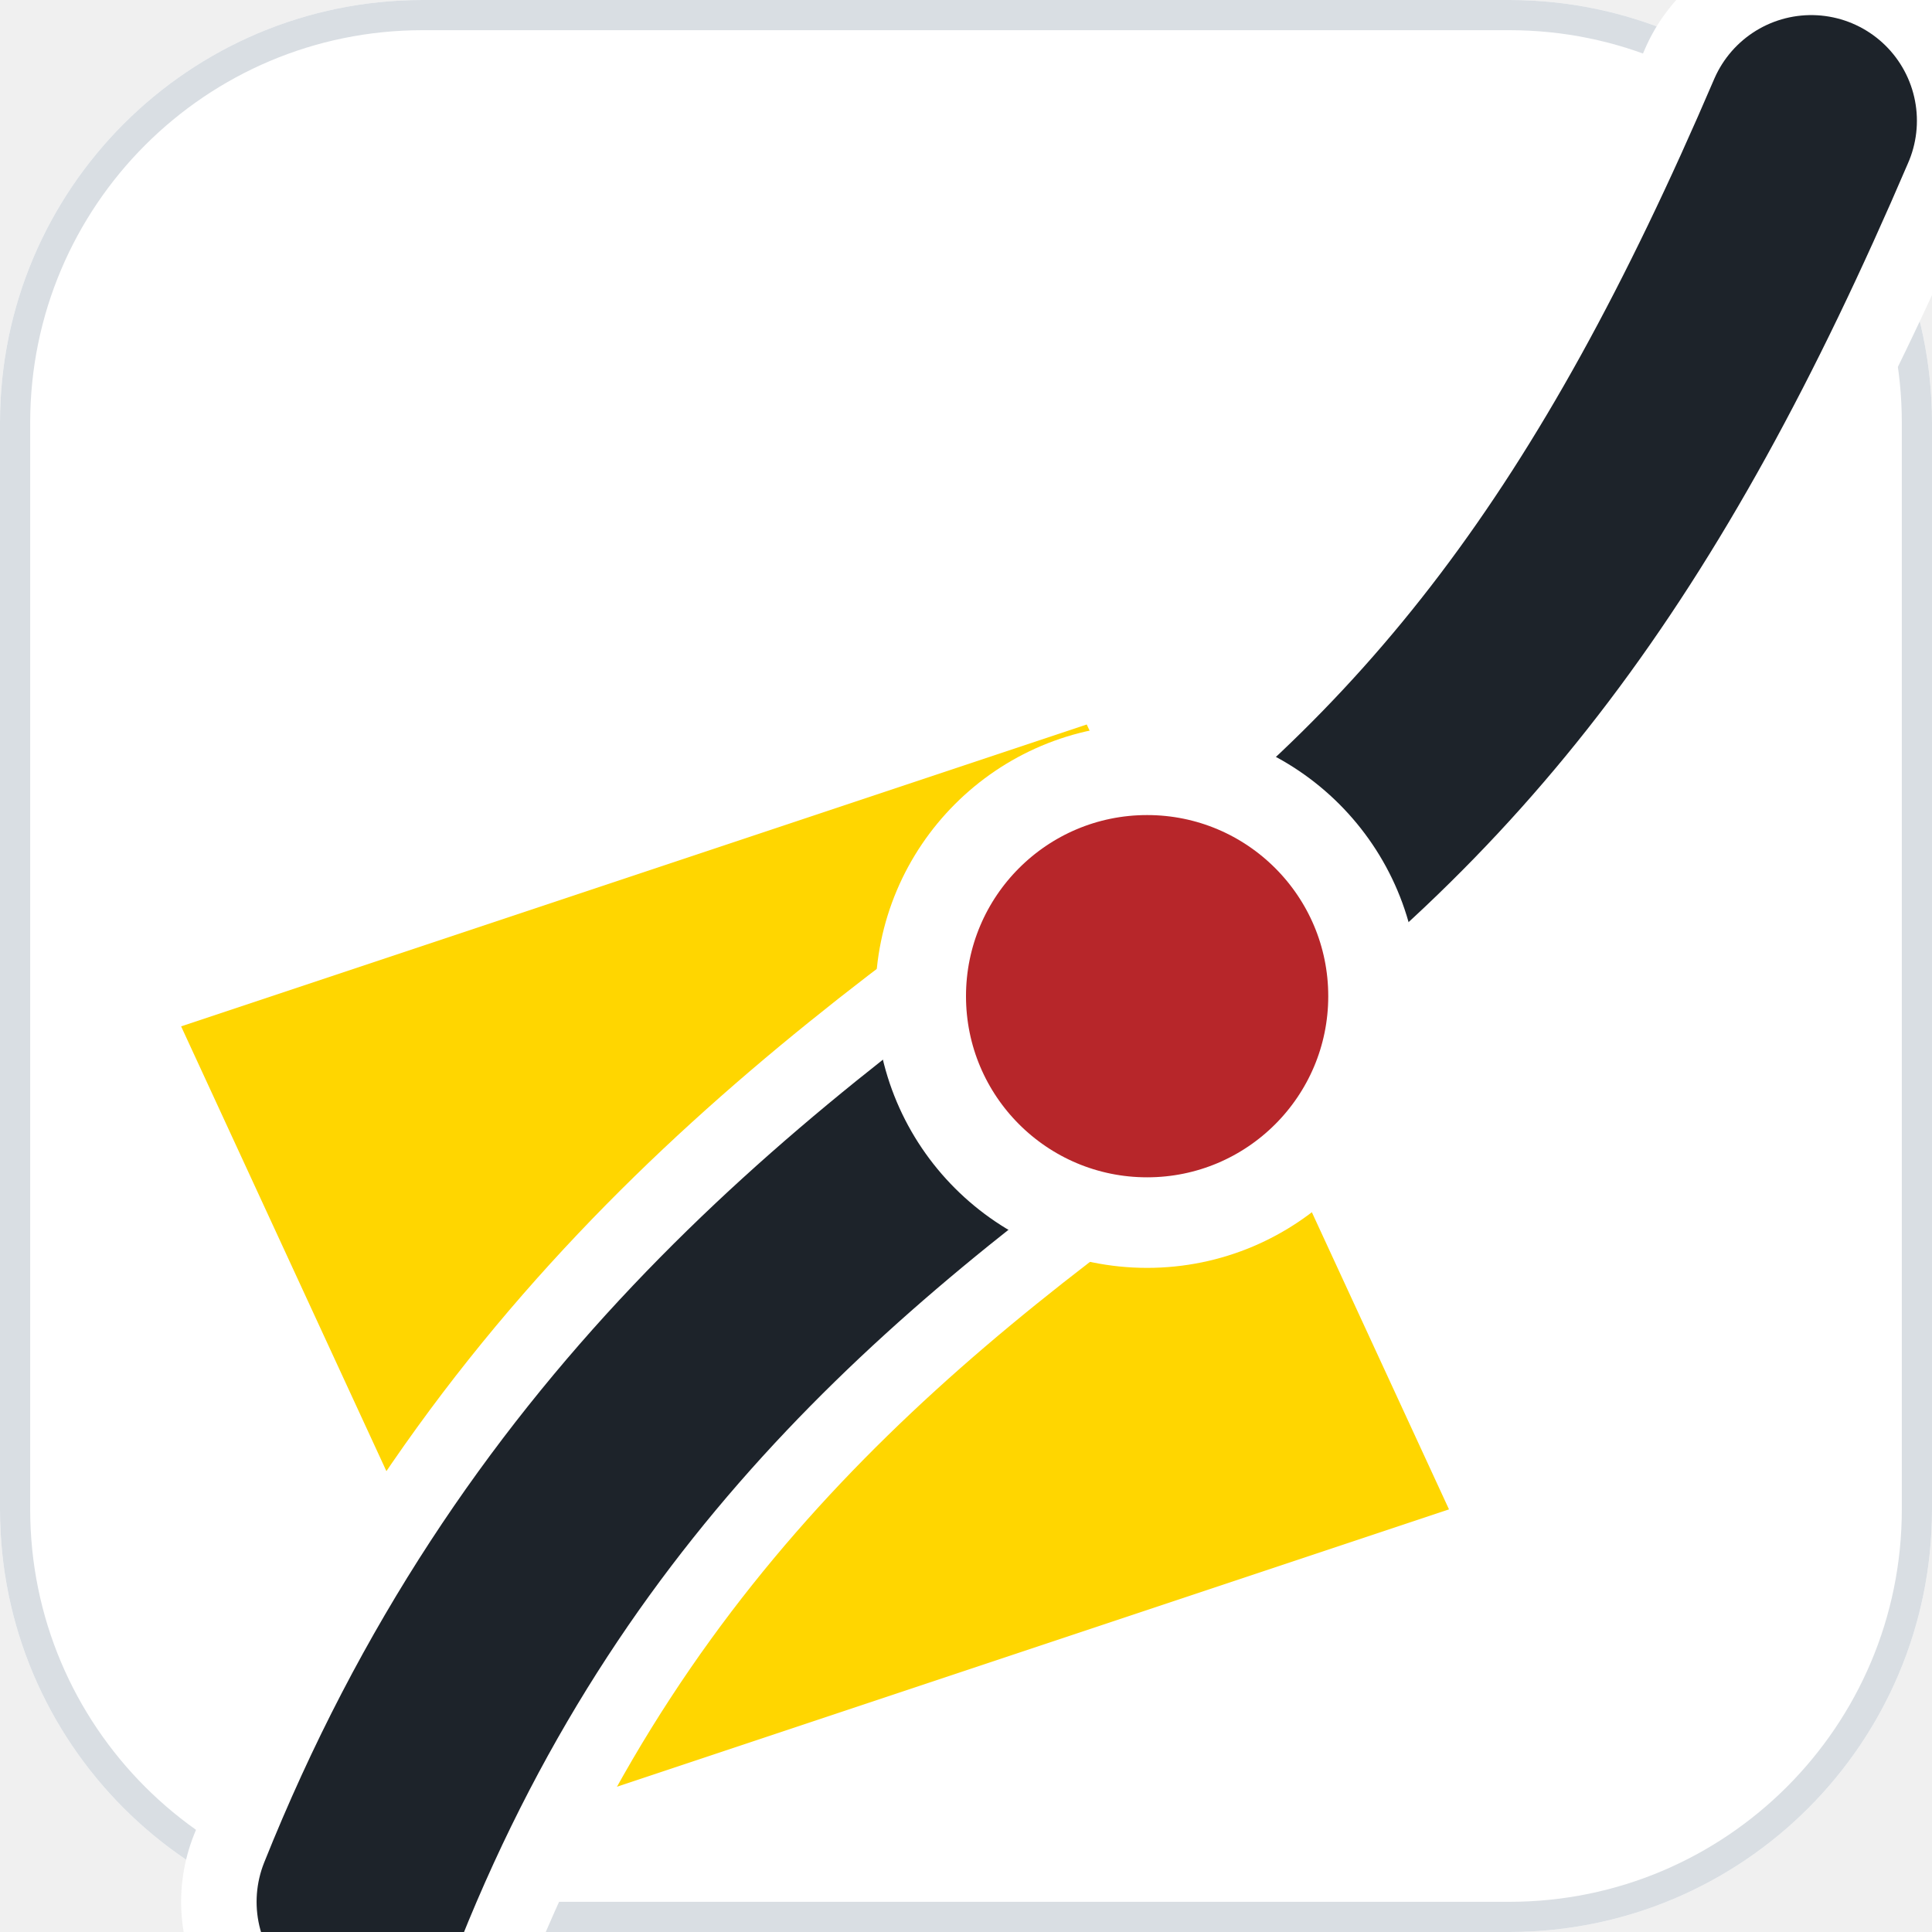
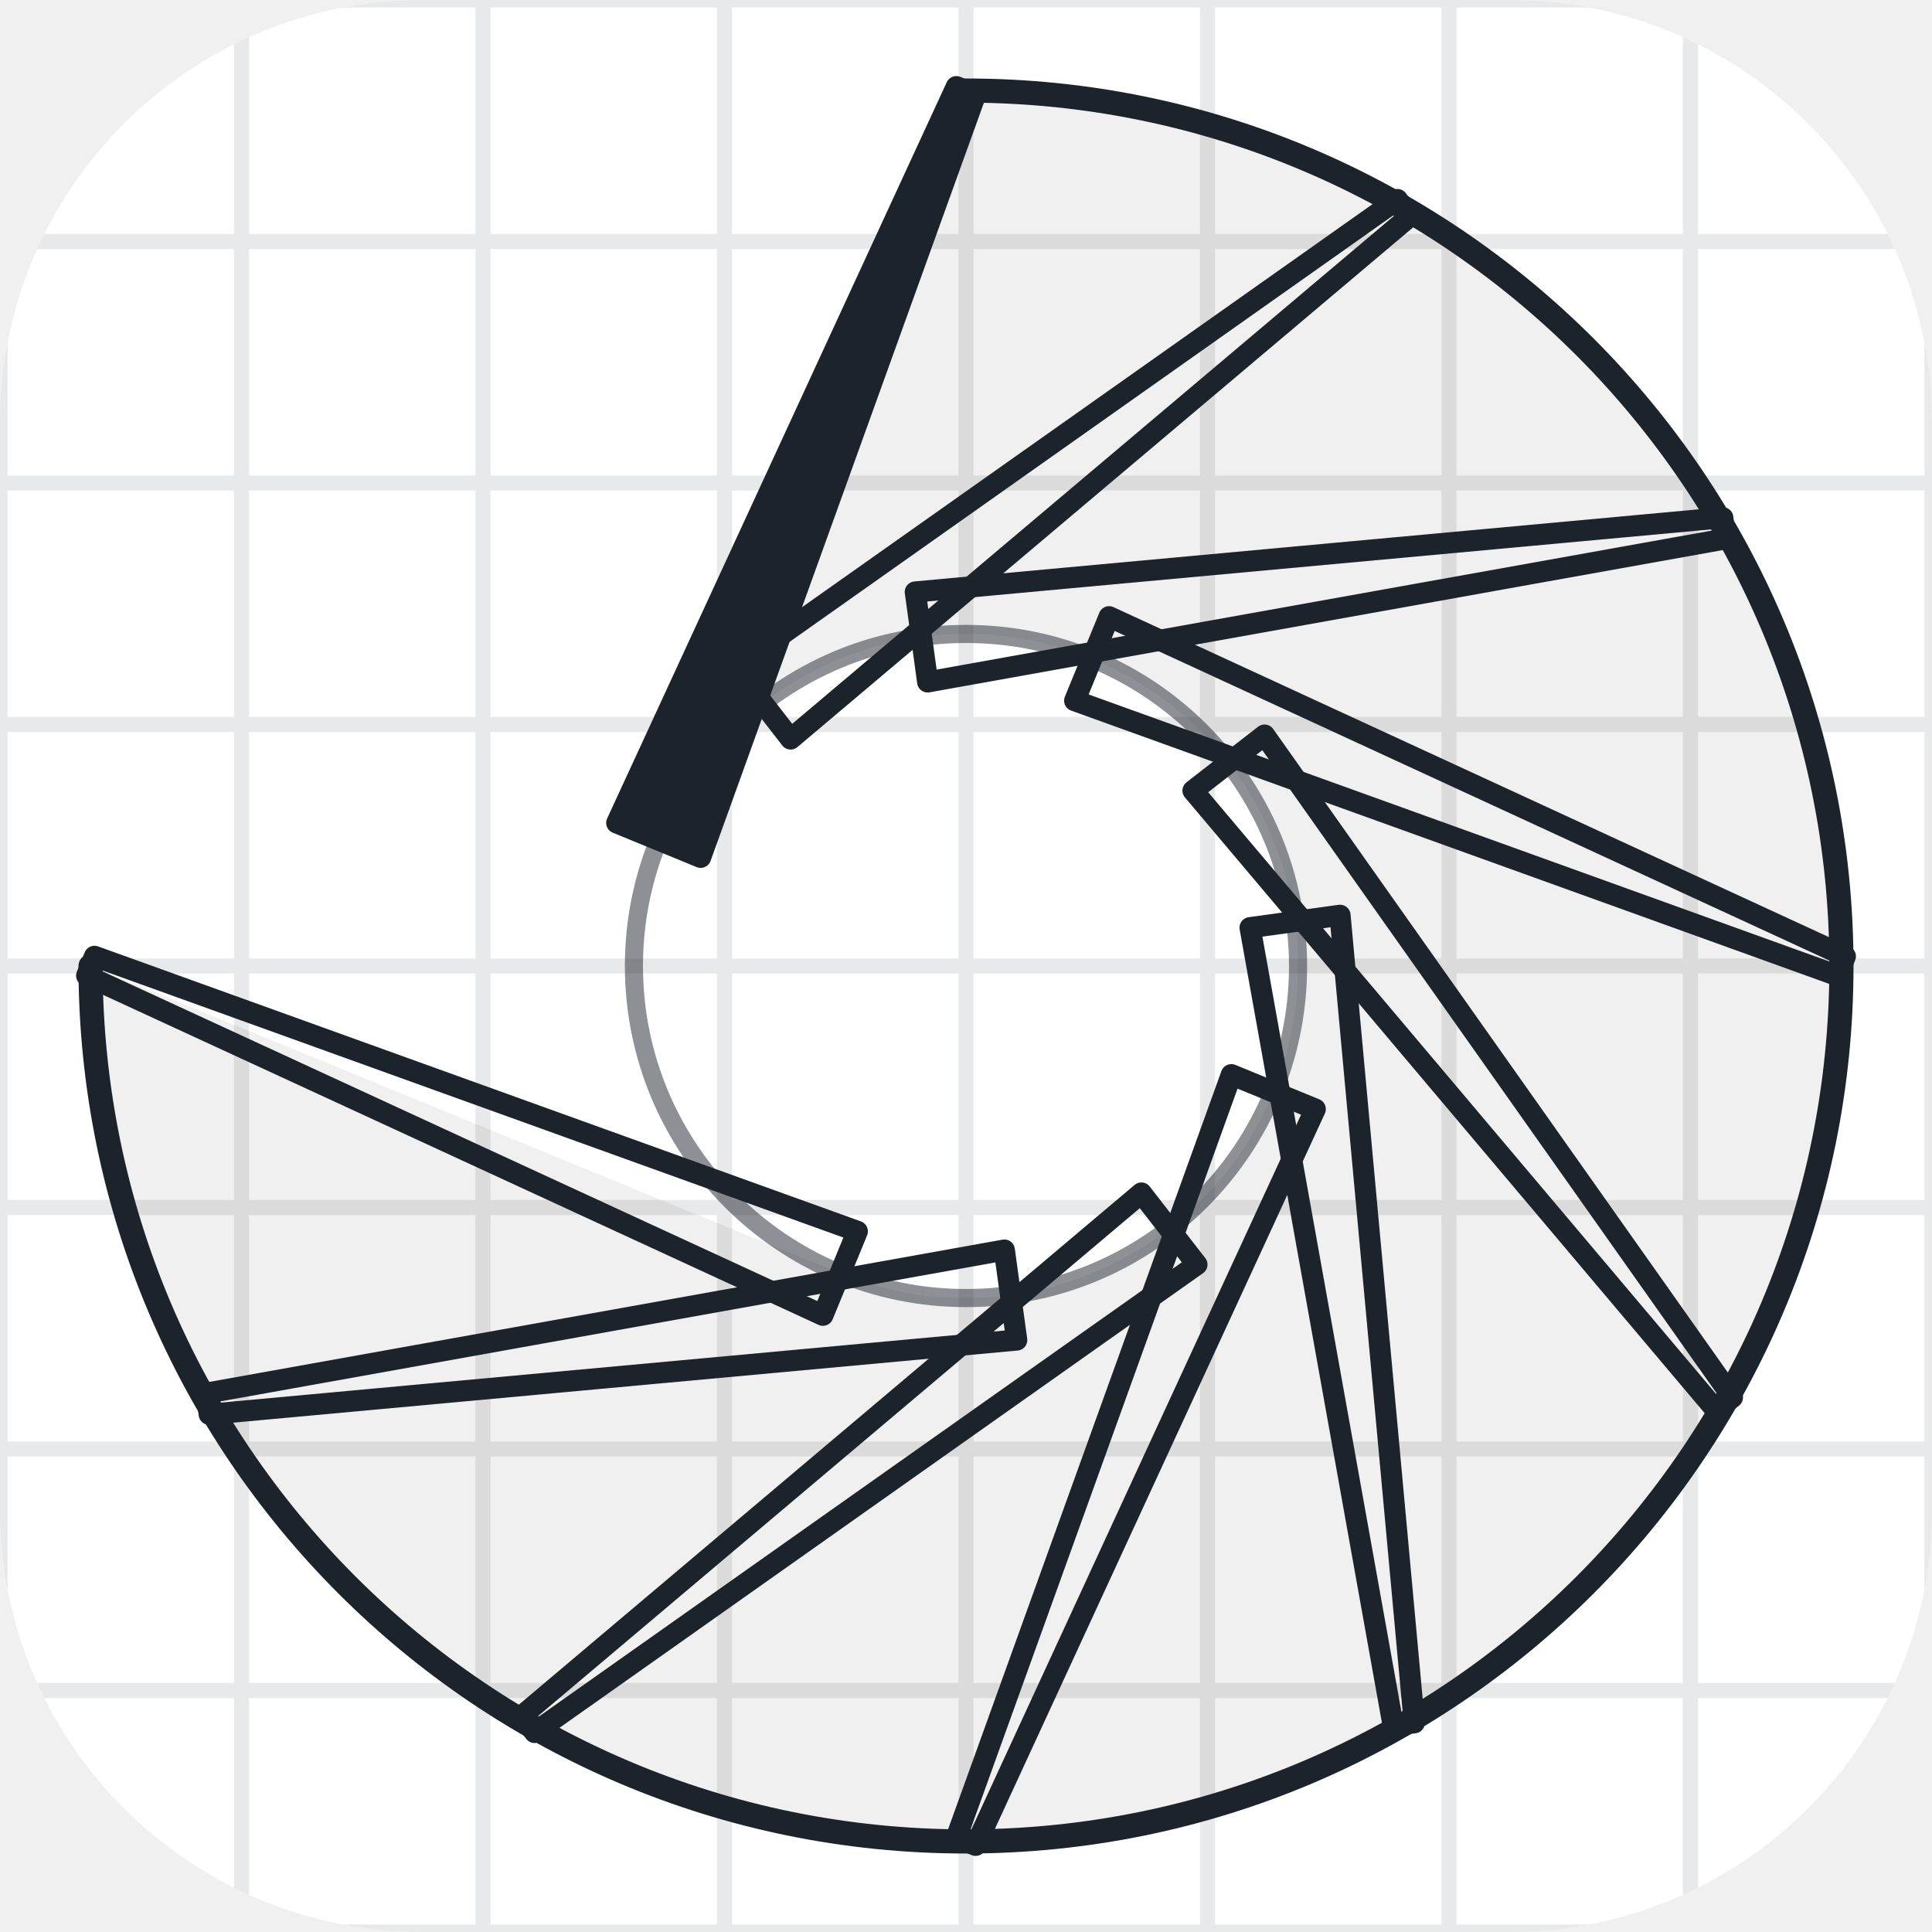
- <svg xmlns="http://www.w3.org/2000/svg" viewBox="0 0 64 64" width="64" height="64">
+ <svg xmlns="http://www.w3.org/2000/svg" viewBox="0 0 64 64" width="64" height="64" role="img" aria-label="アルクマエ">
  <rect width="64" height="64" rx="14" fill="#ffffff" />
-   <rect x="0.5" y="0.5" width="63" height="63" rx="13.5" fill="none" stroke="#d9dee3" />
-   <path d="M6 34 L36 24 L48 50 L18 60 Z" fill="#ffd600" />
-   <path d="M12 63 C 18 48 28 40 38 33 S 54 18 60 4" fill="none" stroke="#ffffff" stroke-width="12" stroke-linecap="round" />
-   <path d="M12 63 C 18 48 28 40 38 33 S 54 18 60 4" fill="none" stroke="#1d232a" stroke-width="7" stroke-linecap="round" />
-   <circle cx="38" cy="33" r="7.5" fill="#b7262a" stroke="#ffffff" stroke-width="3" />
+   <clipPath id="c">
+     <rect width="64" height="64" rx="14" />
+   </clipPath>
+   <g clip-path="url(#c)">
+     <path d="M0 0 V64 M0 0 H64 M8 0 V64 M0 8 H64 M16 0 V64 M0 16 H64 M24 0 V64 M0 24 H64 M32 0 V64 M0 32 H64 M40 0 V64 M0 40 H64 M48 0 V64 M0 48 H64 M56 0 V64 M0 56 H64 M64 0 V64 M0 64 H64" stroke="#1d232a" stroke-opacity="0.1" stroke-width="0.5" fill="none" />
+     <path d="M27.83 42.18 A11.0 11.0 0 1 0 21.82 27.83 L32.00 3.00 A29.00 29.00 0 1 1 3.00 32.00 Z" fill="#1d232a" fill-opacity="0.07" />
+     <path d="M3.00 32.00 A29.00 29.00 0 1 0 32.00 3.00" fill="none" stroke="#1d232a" stroke-width="0.8" stroke-linecap="round" />
+     <circle cx="32" cy="32" r="11.0" fill="none" stroke="#1d232a" stroke-opacity="0.5" stroke-width="0.6" />
+     <path d="M28.40 40.79 L3.13 31.68 L2.87 32.32 L27.26 43.57 Z" fill="none" stroke="#1d232a" stroke-width="0.7" stroke-linejoin="round" />
+     <path d="M33.27 41.41 L6.84 46.15 L6.93 46.85 L33.68 44.39 Z" fill="none" stroke="#1d232a" stroke-width="0.7" stroke-linejoin="round" />
+     <path d="M37.81 39.52 L17.29 56.84 L17.71 57.39 L39.65 41.89 Z" fill="none" stroke="#1d232a" stroke-width="0.7" stroke-linejoin="round" />
+     <path d="M40.79 35.60 L31.68 60.87 L32.32 61.13 L43.57 36.74 Z" fill="none" stroke="#1d232a" stroke-width="0.7" stroke-linejoin="round" />
+     <path d="M41.41 30.73 L46.15 57.16 L46.85 57.07 L44.39 30.32 Z" fill="none" stroke="#1d232a" stroke-width="0.7" stroke-linejoin="round" />
+     <path d="M39.52 26.19 L56.84 46.71 L57.39 46.29 L41.89 24.35 Z" fill="none" stroke="#1d232a" stroke-width="0.7" stroke-linejoin="round" />
+     <path d="M35.60 23.21 L60.87 32.32 L61.13 31.68 L36.74 20.43 Z" fill="none" stroke="#1d232a" stroke-width="0.7" stroke-linejoin="round" />
+     <path d="M30.73 22.59 L57.16 17.85 L57.07 17.15 L30.32 19.61 Z" fill="none" stroke="#1d232a" stroke-width="0.7" stroke-linejoin="round" />
+     <path d="M26.19 24.48 L46.71 7.16 L46.29 6.61 L24.35 22.11 Z" fill="none" stroke="#1d232a" stroke-width="0.7" stroke-linejoin="round" />
+     <path d="M23.21 28.40 L32.32 3.13 L31.68 2.87 L20.43 27.26 Z" fill="#1d232a" stroke="#1d232a" stroke-width="0.7" stroke-linejoin="round" />
+   </g>
</svg>
